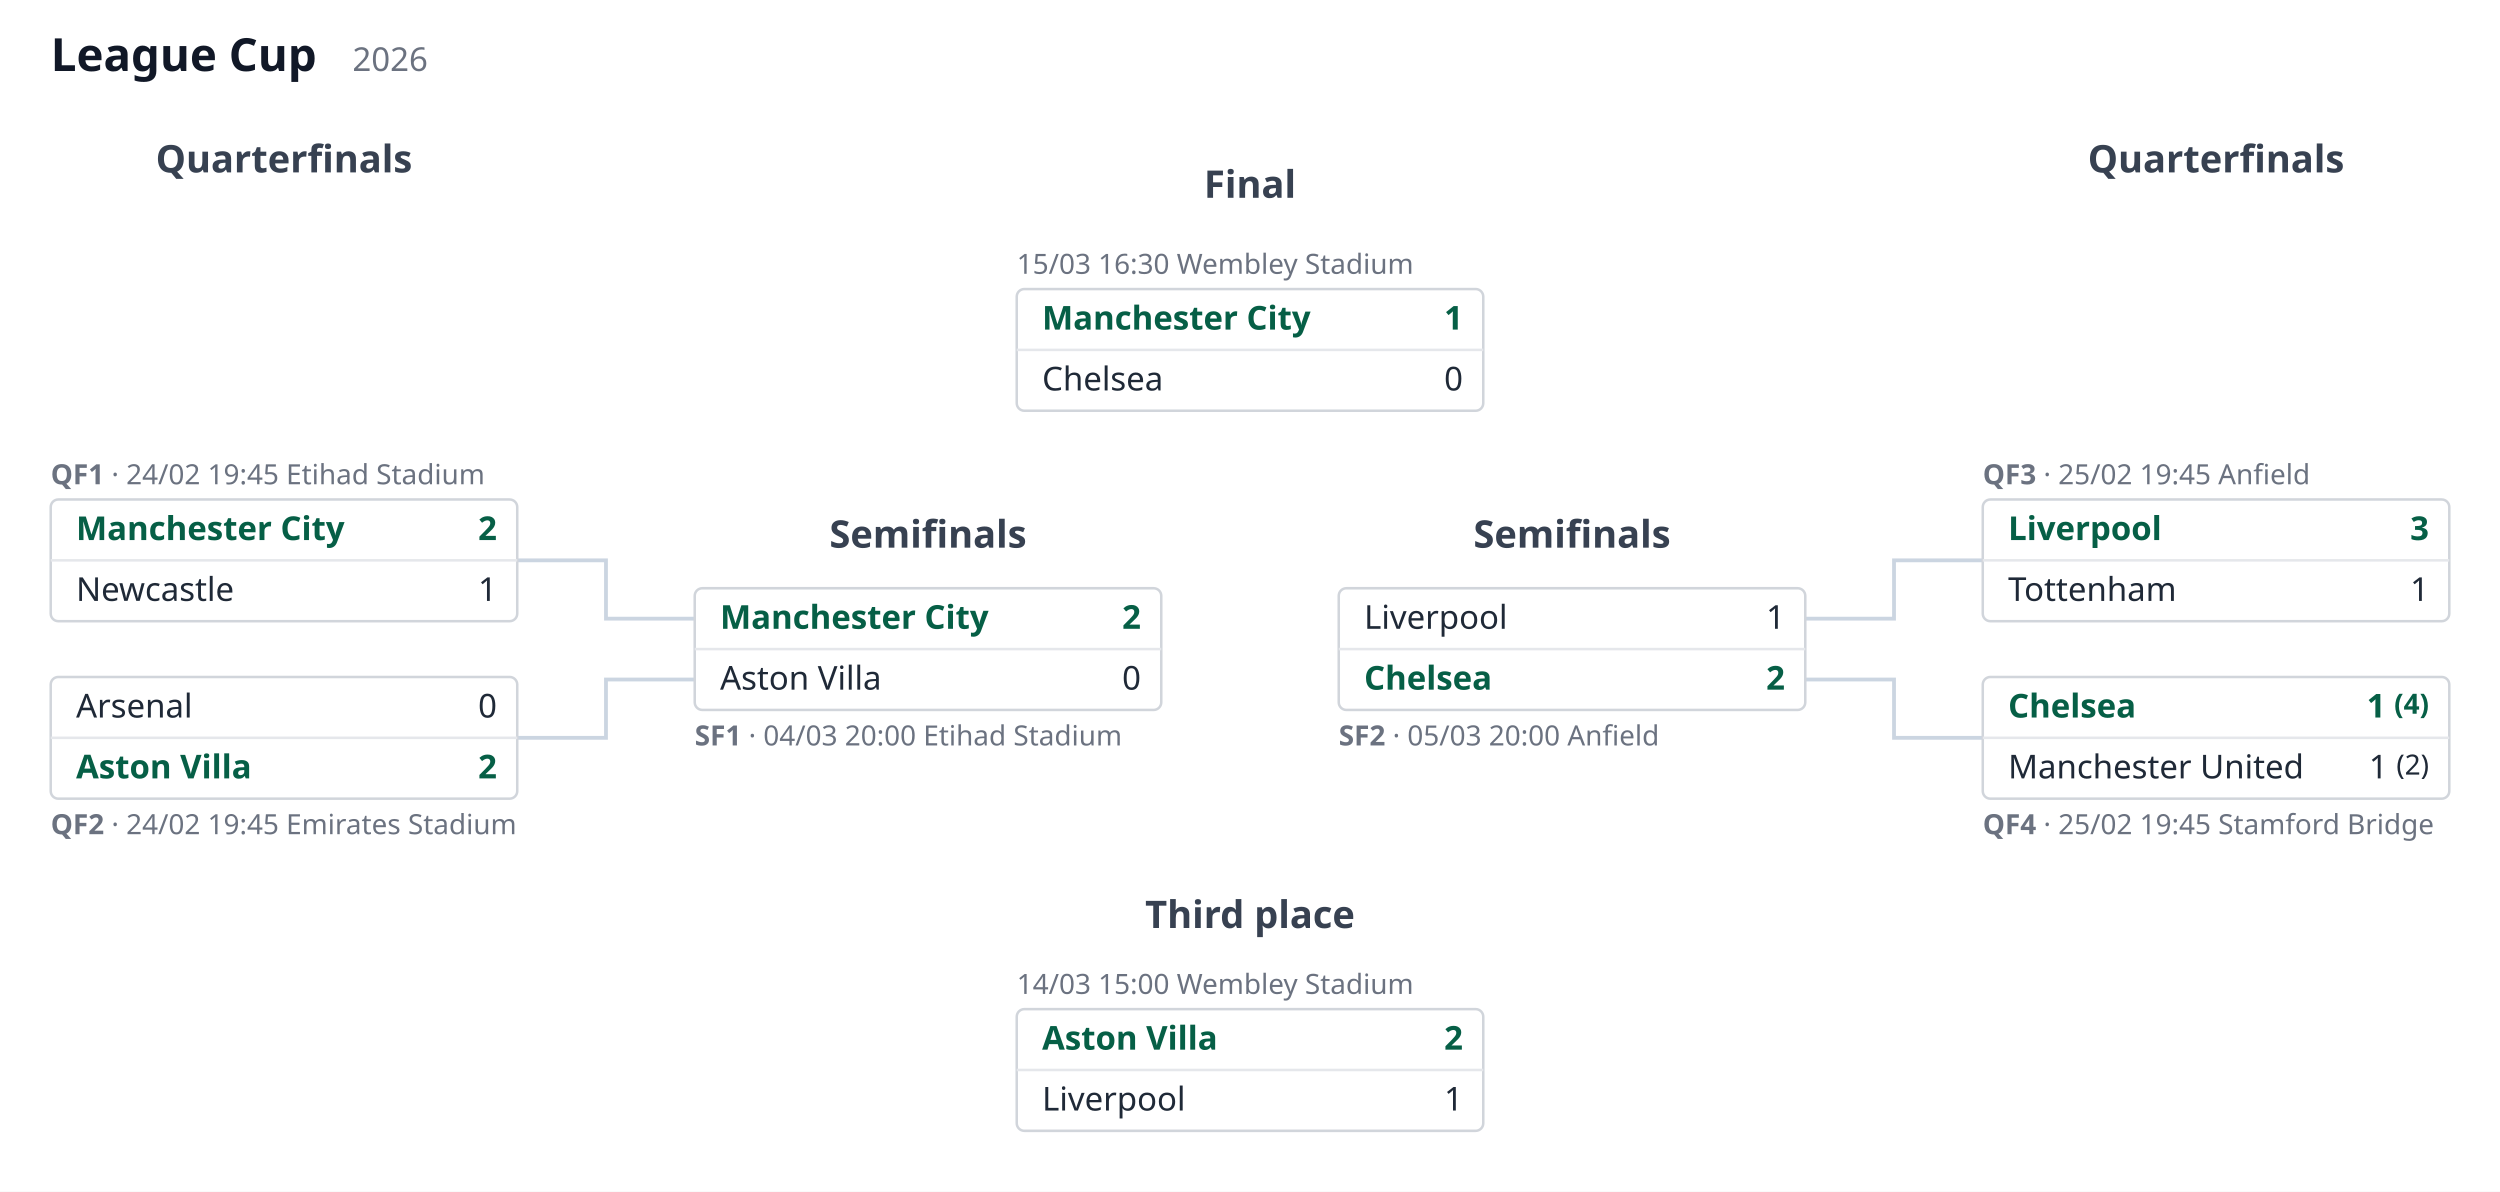
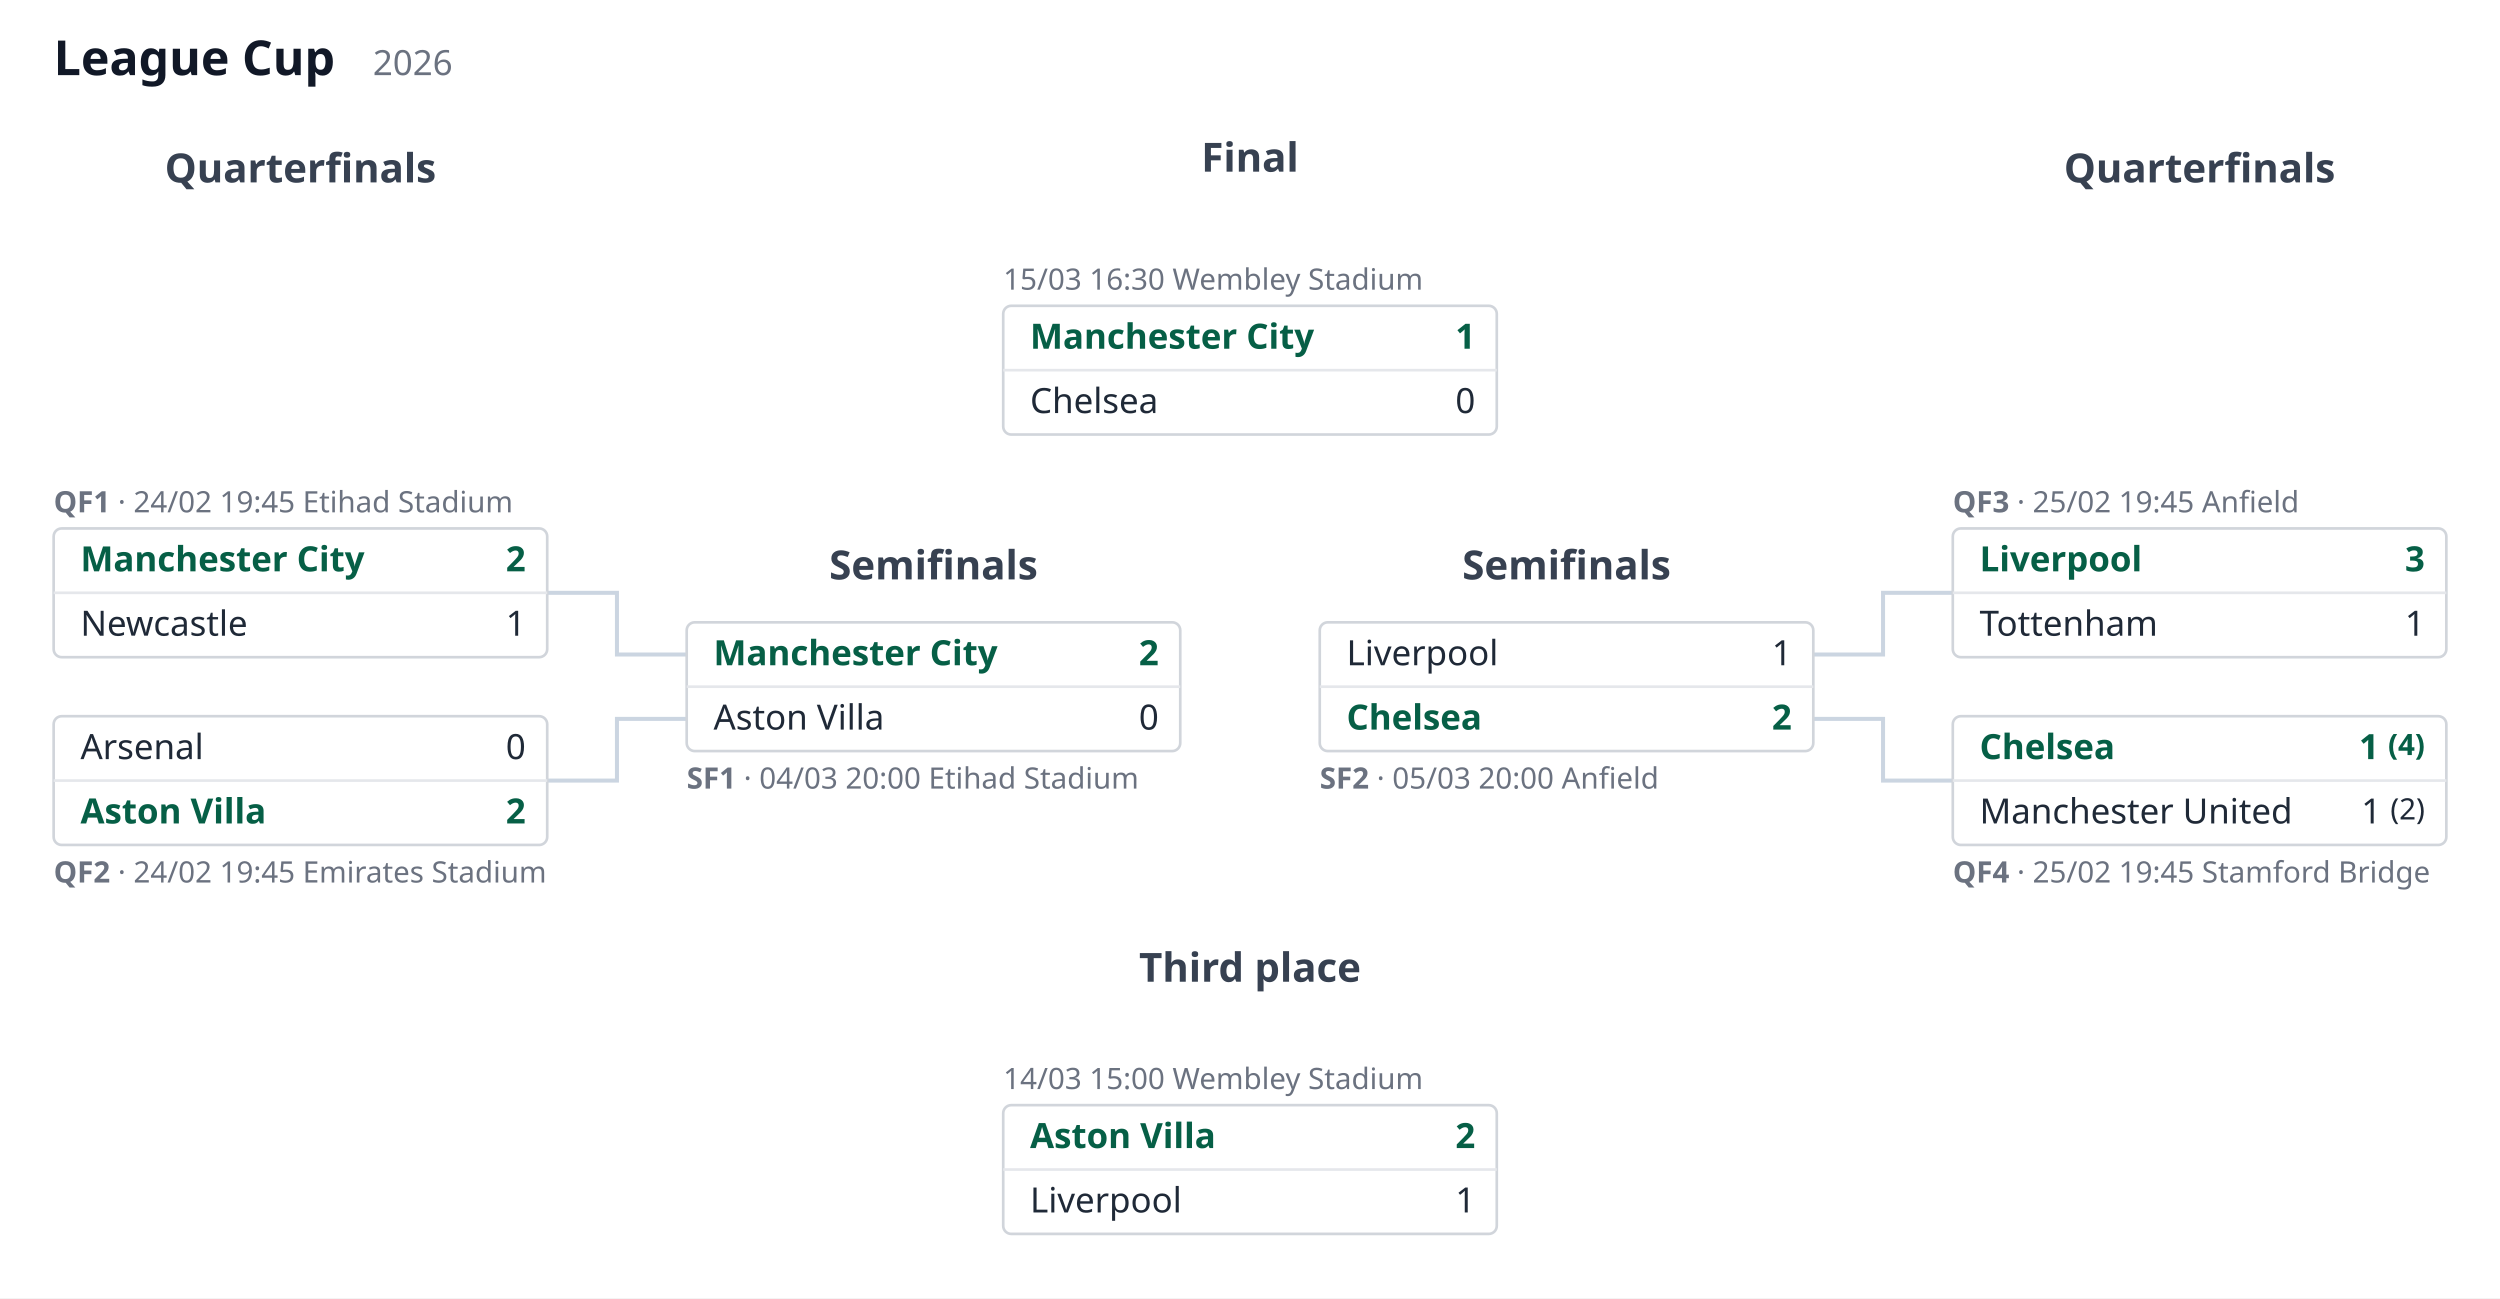
- <svg xmlns="http://www.w3.org/2000/svg" viewBox="0 0 986 470" width="986" height="470" font-family="sans-serif">
+ <svg xmlns="http://www.w3.org/2000/svg" viewBox="0 0 932 484" width="932" height="484" font-family="sans-serif">
  <style>
  .pd-bg { fill: #ffffff; }
  .pd-title { font: 600 18px sans-serif; fill: #111827; }
  .pd-season { font: 400 13px sans-serif; fill: #6b7280; }
  .pd-header { font: 600 15px sans-serif; fill: #374151; text-anchor: middle; }
  .pd-meta { font: 400 11px sans-serif; fill: #6b7280; }
  .pd-meta-id { font-weight: 700; }
  .pd-box { fill: #ffffff; stroke: #d1d5db; stroke-width: 1; }
  .pd-divider { stroke: #e5e7eb; stroke-width: 1; }
  .pd-team { font: 400 13px sans-serif; fill: #1f2937; }
  .pd-score { font: 400 13px sans-serif; fill: #1f2937; text-anchor: end; }
  .pd-pens { font-size: 11px; }
  .pd-win .pd-team, .pd-win .pd-score { font-weight: 700; fill: #065f46; }
  .pd-crest-frame { fill: none; stroke: #d1d5db; stroke-width: 1; }
  .pd-link { fill: none; stroke: #cbd5e1; stroke-width: 1.5; }
  @media (prefers-color-scheme: dark) {
    .pd-bg { fill: #0f172a; }
    .pd-title { fill: #f8fafc; }
    .pd-season { fill: #94a3b8; }
    .pd-header { fill: #cbd5e1; }
    .pd-meta { fill: #94a3b8; }
    .pd-box { fill: #1e293b; stroke: #334155; }
    .pd-divider { stroke: #334155; }
    .pd-team { fill: #e5e7eb; }
    .pd-score { fill: #e5e7eb; }
    .pd-win .pd-team, .pd-win .pd-score { fill: #34d399; }
    .pd-crest-frame { stroke: #334155; }
    .pd-link { stroke: #475569; }
  }</style>
-   <rect class="pd-bg" width="986" height="470" />
+   <rect class="pd-bg" width="932" height="484" />
  <text class="pd-title" x="20" y="28">League Cup</text>
  <text class="pd-season" x="139" y="28">2026</text>
  <text class="pd-header" x="112" y="68">Quarterfinals</text>
-   <text class="pd-header" x="874" y="68">Quarterfinals</text>
-   <text class="pd-header" x="366" y="216">Semifinals</text>
-   <text class="pd-header" x="620" y="216">Semifinals</text>
-   <text class="pd-header" x="493" y="78">Final</text>
-   <text class="pd-header" x="493" y="366">Third place</text>
-   <path class="pd-link" d="M 204 221 L 239 221 L 239 244 L 274 244" />
-   <path class="pd-link" d="M 204 291 L 239 291 L 239 268 L 274 268" />
-   <path class="pd-link" d="M 782 221 L 747 221 L 747 244 L 712 244" />
-   <path class="pd-link" d="M 782 291 L 747 291 L 747 268 L 712 268" />
+   <text class="pd-header" x="820" y="68">Quarterfinals</text>
+   <text class="pd-header" x="348" y="216">Semifinals</text>
+   <text class="pd-header" x="584" y="216">Semifinals</text>
+   <text class="pd-header" x="466" y="64">Final</text>
+   <text class="pd-header" x="466" y="366">Third place</text>
+   <path class="pd-link" d="M 204 221 L 230 221 L 230 244 L 256 244" />
+   <path class="pd-link" d="M 204 291 L 230 291 L 230 268 L 256 268" />
+   <path class="pd-link" d="M 728 221 L 702 221 L 702 244 L 676 244" />
+   <path class="pd-link" d="M 728 291 L 702 291 L 702 268 L 676 268" />
  <text class="pd-meta" x="20" y="191">
    <tspan x="20">
      <tspan class="pd-meta-id">QF1</tspan> · 24/02 19:45 Etihad Stadium</tspan>
  </text>
  <rect class="pd-box" x="20" y="197" width="184" height="48" rx="3" />
  <line class="pd-divider" x1="20" y1="221" x2="204" y2="221" />
  <g class="pd-win">
    <text class="pd-team" x="30" y="213">Manchester City</text>
    <text class="pd-score" x="196" y="213">2</text>
  </g>
  <g class="">
    <text class="pd-team" x="30" y="237">Newcastle</text>
    <text class="pd-score" x="196" y="237">1</text>
  </g>
  <text class="pd-meta" x="20" y="329">
    <tspan x="20">
      <tspan class="pd-meta-id">QF2</tspan> · 24/02 19:45 Emirates Stadium</tspan>
  </text>
  <rect class="pd-box" x="20" y="267" width="184" height="48" rx="3" />
  <line class="pd-divider" x1="20" y1="291" x2="204" y2="291" />
  <g class="">
    <text class="pd-team" x="30" y="283">Arsenal</text>
    <text class="pd-score" x="196" y="283">0</text>
  </g>
  <g class="pd-win">
    <text class="pd-team" x="30" y="307">Aston Villa</text>
    <text class="pd-score" x="196" y="307">2</text>
  </g>
-   <text class="pd-meta" x="782" y="191">
-     <tspan x="782">
+   <text class="pd-meta" x="728" y="191">
+     <tspan x="728">
      <tspan class="pd-meta-id">QF3</tspan> · 25/02 19:45 Anfield</tspan>
  </text>
-   <rect class="pd-box" x="782" y="197" width="184" height="48" rx="3" />
-   <line class="pd-divider" x1="782" y1="221" x2="966" y2="221" />
+   <rect class="pd-box" x="728" y="197" width="184" height="48" rx="3" />
+   <line class="pd-divider" x1="728" y1="221" x2="912" y2="221" />
  <g class="pd-win">
-     <text class="pd-team" x="792" y="213">Liverpool</text>
-     <text class="pd-score" x="958" y="213">3</text>
+     <text class="pd-team" x="738" y="213">Liverpool</text>
+     <text class="pd-score" x="904" y="213">3</text>
  </g>
  <g class="">
-     <text class="pd-team" x="792" y="237">Tottenham</text>
-     <text class="pd-score" x="958" y="237">1</text>
+     <text class="pd-team" x="738" y="237">Tottenham</text>
+     <text class="pd-score" x="904" y="237">1</text>
  </g>
-   <text class="pd-meta" x="782" y="329">
-     <tspan x="782">
+   <text class="pd-meta" x="728" y="329">
+     <tspan x="728">
      <tspan class="pd-meta-id">QF4</tspan> · 25/02 19:45 Stamford Bridge</tspan>
  </text>
-   <rect class="pd-box" x="782" y="267" width="184" height="48" rx="3" />
-   <line class="pd-divider" x1="782" y1="291" x2="966" y2="291" />
+   <rect class="pd-box" x="728" y="267" width="184" height="48" rx="3" />
+   <line class="pd-divider" x1="728" y1="291" x2="912" y2="291" />
  <g class="pd-win">
-     <text class="pd-team" x="792" y="283">Chelsea</text>
-     <text class="pd-score" x="958" y="283">1 <tspan class="pd-pens" dy="-1.5">(4)</tspan>
+     <text class="pd-team" x="738" y="283">Chelsea</text>
+     <text class="pd-score" x="904" y="283">1 <tspan class="pd-pens" dy="-1.5">(4)</tspan>
    </text>
  </g>
  <g class="">
-     <text class="pd-team" x="792" y="307">Manchester United</text>
-     <text class="pd-score" x="958" y="307">1 <tspan class="pd-pens" dy="-1.5">(2)</tspan>
+     <text class="pd-team" x="738" y="307">Manchester United</text>
+     <text class="pd-score" x="904" y="307">1 <tspan class="pd-pens" dy="-1.5">(2)</tspan>
    </text>
  </g>
-   <text class="pd-meta" x="274" y="294">
-     <tspan x="274">
+   <text class="pd-meta" x="256" y="294">
+     <tspan x="256">
      <tspan class="pd-meta-id">SF1</tspan> · 04/03 20:00 Etihad Stadium</tspan>
  </text>
-   <rect class="pd-box" x="274" y="232" width="184" height="48" rx="3" />
-   <line class="pd-divider" x1="274" y1="256" x2="458" y2="256" />
+   <rect class="pd-box" x="256" y="232" width="184" height="48" rx="3" />
+   <line class="pd-divider" x1="256" y1="256" x2="440" y2="256" />
  <g class="pd-win">
-     <text class="pd-team" x="284" y="248">Manchester City</text>
-     <text class="pd-score" x="450" y="248">2</text>
+     <text class="pd-team" x="266" y="248">Manchester City</text>
+     <text class="pd-score" x="432" y="248">2</text>
  </g>
  <g class="">
-     <text class="pd-team" x="284" y="272">Aston Villa</text>
-     <text class="pd-score" x="450" y="272">0</text>
+     <text class="pd-team" x="266" y="272">Aston Villa</text>
+     <text class="pd-score" x="432" y="272">0</text>
  </g>
-   <text class="pd-meta" x="528" y="294">
-     <tspan x="528">
+   <text class="pd-meta" x="492" y="294">
+     <tspan x="492">
      <tspan class="pd-meta-id">SF2</tspan> · 05/03 20:00 Anfield</tspan>
  </text>
-   <rect class="pd-box" x="528" y="232" width="184" height="48" rx="3" />
-   <line class="pd-divider" x1="528" y1="256" x2="712" y2="256" />
+   <rect class="pd-box" x="492" y="232" width="184" height="48" rx="3" />
+   <line class="pd-divider" x1="492" y1="256" x2="676" y2="256" />
  <g class="">
-     <text class="pd-team" x="538" y="248">Liverpool</text>
-     <text class="pd-score" x="704" y="248">1</text>
+     <text class="pd-team" x="502" y="248">Liverpool</text>
+     <text class="pd-score" x="668" y="248">1</text>
  </g>
  <g class="pd-win">
-     <text class="pd-team" x="538" y="272">Chelsea</text>
-     <text class="pd-score" x="704" y="272">2</text>
+     <text class="pd-team" x="502" y="272">Chelsea</text>
+     <text class="pd-score" x="668" y="272">2</text>
  </g>
-   <text class="pd-meta" x="401" y="108">
-     <tspan x="401">15/03 16:30 Wembley Stadium</tspan>
+   <text class="pd-meta" x="374" y="108">
+     <tspan x="374">15/03 16:30 Wembley Stadium</tspan>
  </text>
-   <rect class="pd-box" x="401" y="114" width="184" height="48" rx="3" />
-   <line class="pd-divider" x1="401" y1="138" x2="585" y2="138" />
+   <rect class="pd-box" x="374" y="114" width="184" height="48" rx="3" />
+   <line class="pd-divider" x1="374" y1="138" x2="558" y2="138" />
  <g class="pd-win">
-     <text class="pd-team" x="411" y="130">Manchester City</text>
-     <text class="pd-score" x="577" y="130">1</text>
+     <text class="pd-team" x="384" y="130">Manchester City</text>
+     <text class="pd-score" x="550" y="130">1</text>
  </g>
  <g class="">
-     <text class="pd-team" x="411" y="154">Chelsea</text>
-     <text class="pd-score" x="577" y="154">0</text>
+     <text class="pd-team" x="384" y="154">Chelsea</text>
+     <text class="pd-score" x="550" y="154">0</text>
  </g>
-   <text class="pd-meta" x="401" y="392">
-     <tspan x="401">14/03 15:00 Wembley Stadium</tspan>
+   <text class="pd-meta" x="374" y="406">
+     <tspan x="374">14/03 15:00 Wembley Stadium</tspan>
  </text>
-   <rect class="pd-box" x="401" y="398" width="184" height="48" rx="3" />
-   <line class="pd-divider" x1="401" y1="422" x2="585" y2="422" />
+   <rect class="pd-box" x="374" y="412" width="184" height="48" rx="3" />
+   <line class="pd-divider" x1="374" y1="436" x2="558" y2="436" />
  <g class="pd-win">
-     <text class="pd-team" x="411" y="414">Aston Villa</text>
-     <text class="pd-score" x="577" y="414">2</text>
+     <text class="pd-team" x="384" y="428">Aston Villa</text>
+     <text class="pd-score" x="550" y="428">2</text>
  </g>
  <g class="">
-     <text class="pd-team" x="411" y="438">Liverpool</text>
-     <text class="pd-score" x="577" y="438">1</text>
+     <text class="pd-team" x="384" y="452">Liverpool</text>
+     <text class="pd-score" x="550" y="452">1</text>
  </g>
</svg>
